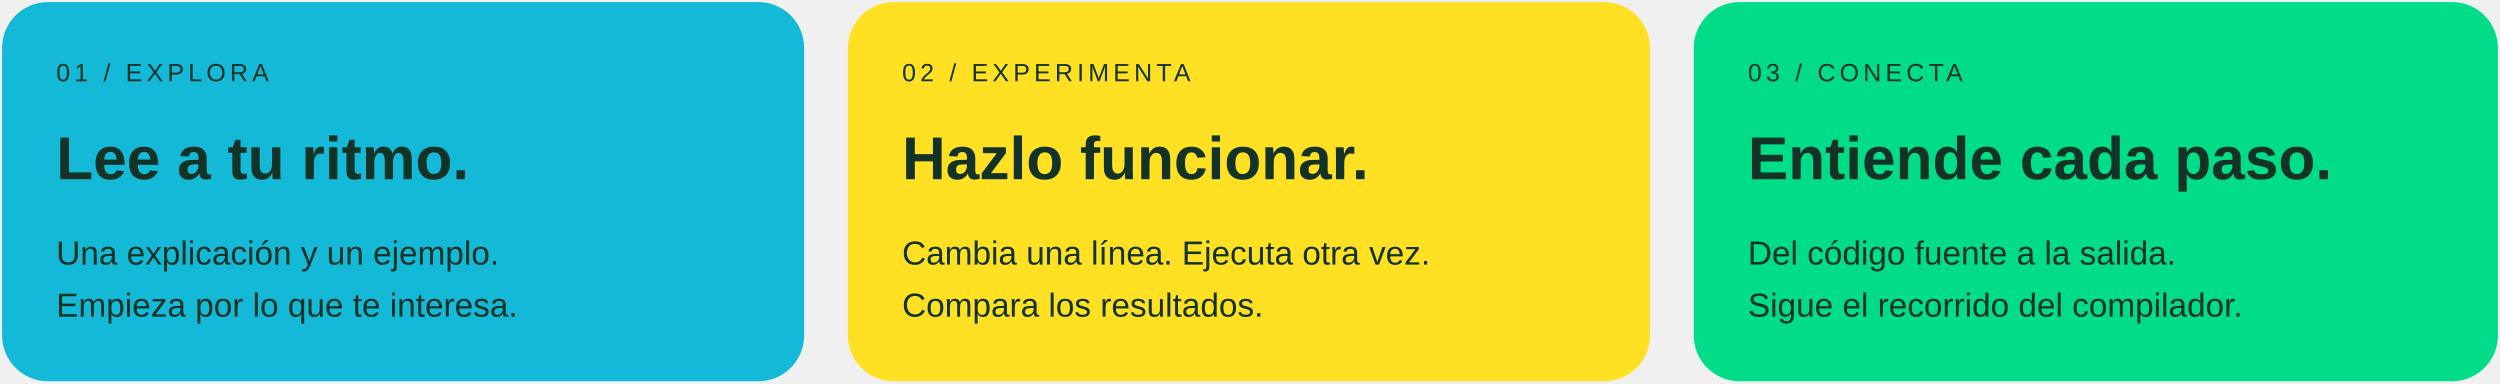
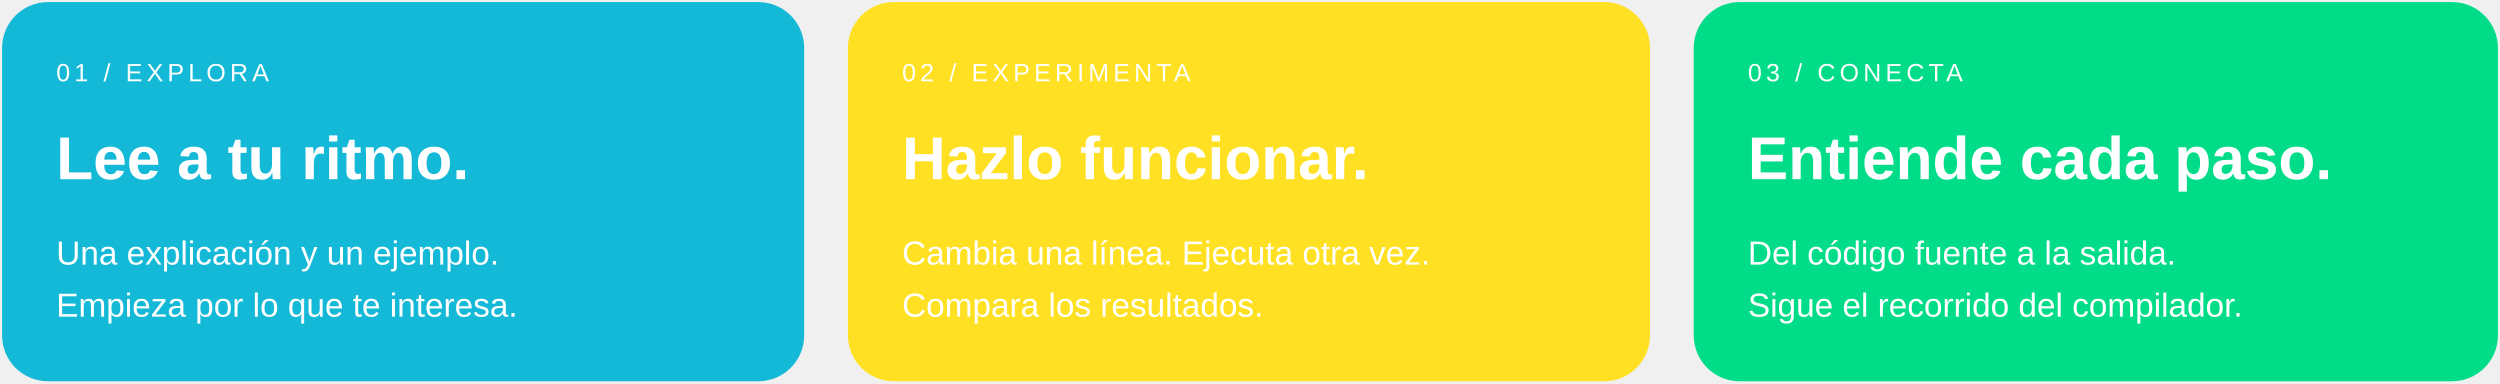
<svg xmlns="http://www.w3.org/2000/svg" viewBox="0 0 1200 184" role="img" aria-label="Lee a tu ritmo, prueba tu código y entiende cada paso">
  <g font-family="Segoe UI,Arial,sans-serif">
    <rect x="1" y="1" width="385" height="182" rx="22" fill="#13b9d7" />
    <rect x="407" y="1" width="385" height="182" rx="22" fill="#ffe022" />
    <rect x="813" y="1" width="386" height="182" rx="22" fill="#00dc88" />
-     <g fill="#123326">
+     <g fill="#ffffff">
      <text x="27" y="39" font-size="12" letter-spacing="2">01 / EXPLORA</text>
      <text x="27" y="86" font-size="29" font-weight="700">Lee a tu ritmo.</text>
      <text x="27" y="127" font-size="16">Una explicación y un ejemplo.</text>
      <text x="27" y="152" font-size="16">Empieza por lo que te interesa.</text>
      <text x="433" y="39" font-size="12" letter-spacing="2">02 / EXPERIMENTA</text>
      <text x="433" y="86" font-size="29" font-weight="700">Hazlo funcionar.</text>
      <text x="433" y="127" font-size="16">Cambia una línea. Ejecuta otra vez.</text>
      <text x="433" y="152" font-size="16">Compara los resultados.</text>
      <text x="839" y="39" font-size="12" letter-spacing="2">03 / CONECTA</text>
      <text x="839" y="86" font-size="29" font-weight="700">Entiende cada paso.</text>
      <text x="839" y="127" font-size="16">Del código fuente a la salida.</text>
      <text x="839" y="152" font-size="16">Sigue el recorrido del compilador.</text>
    </g>
  </g>
</svg>
